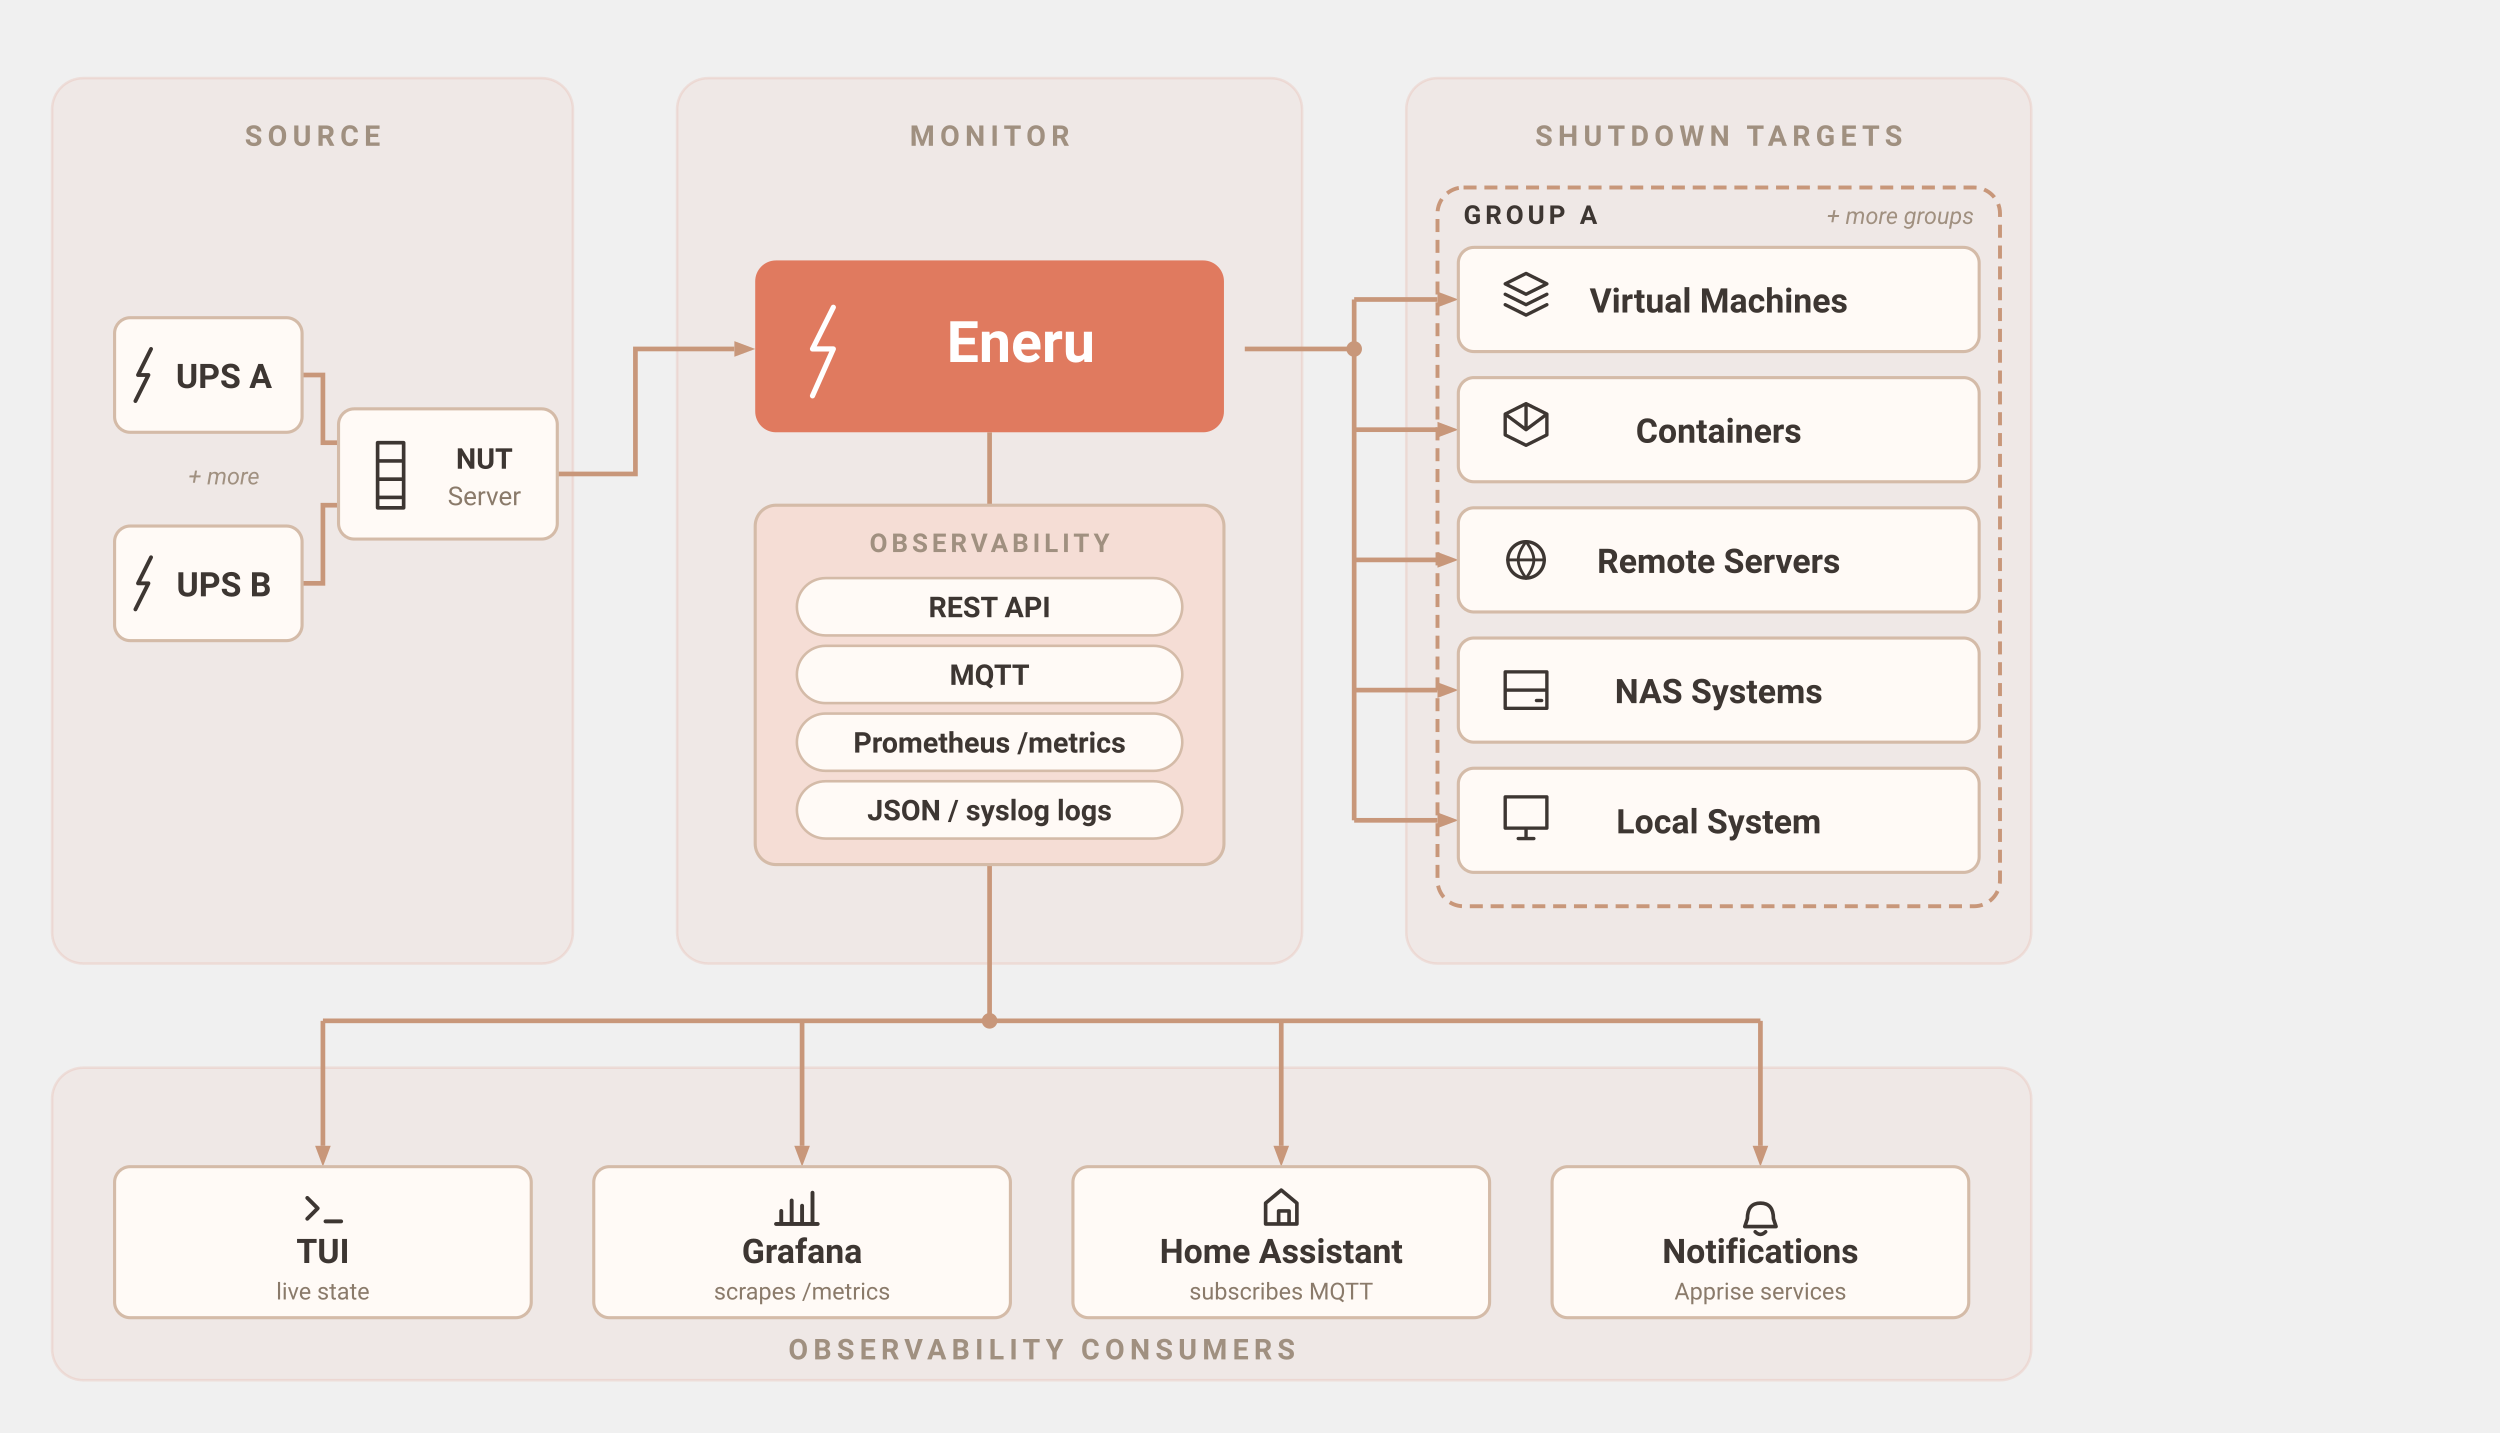
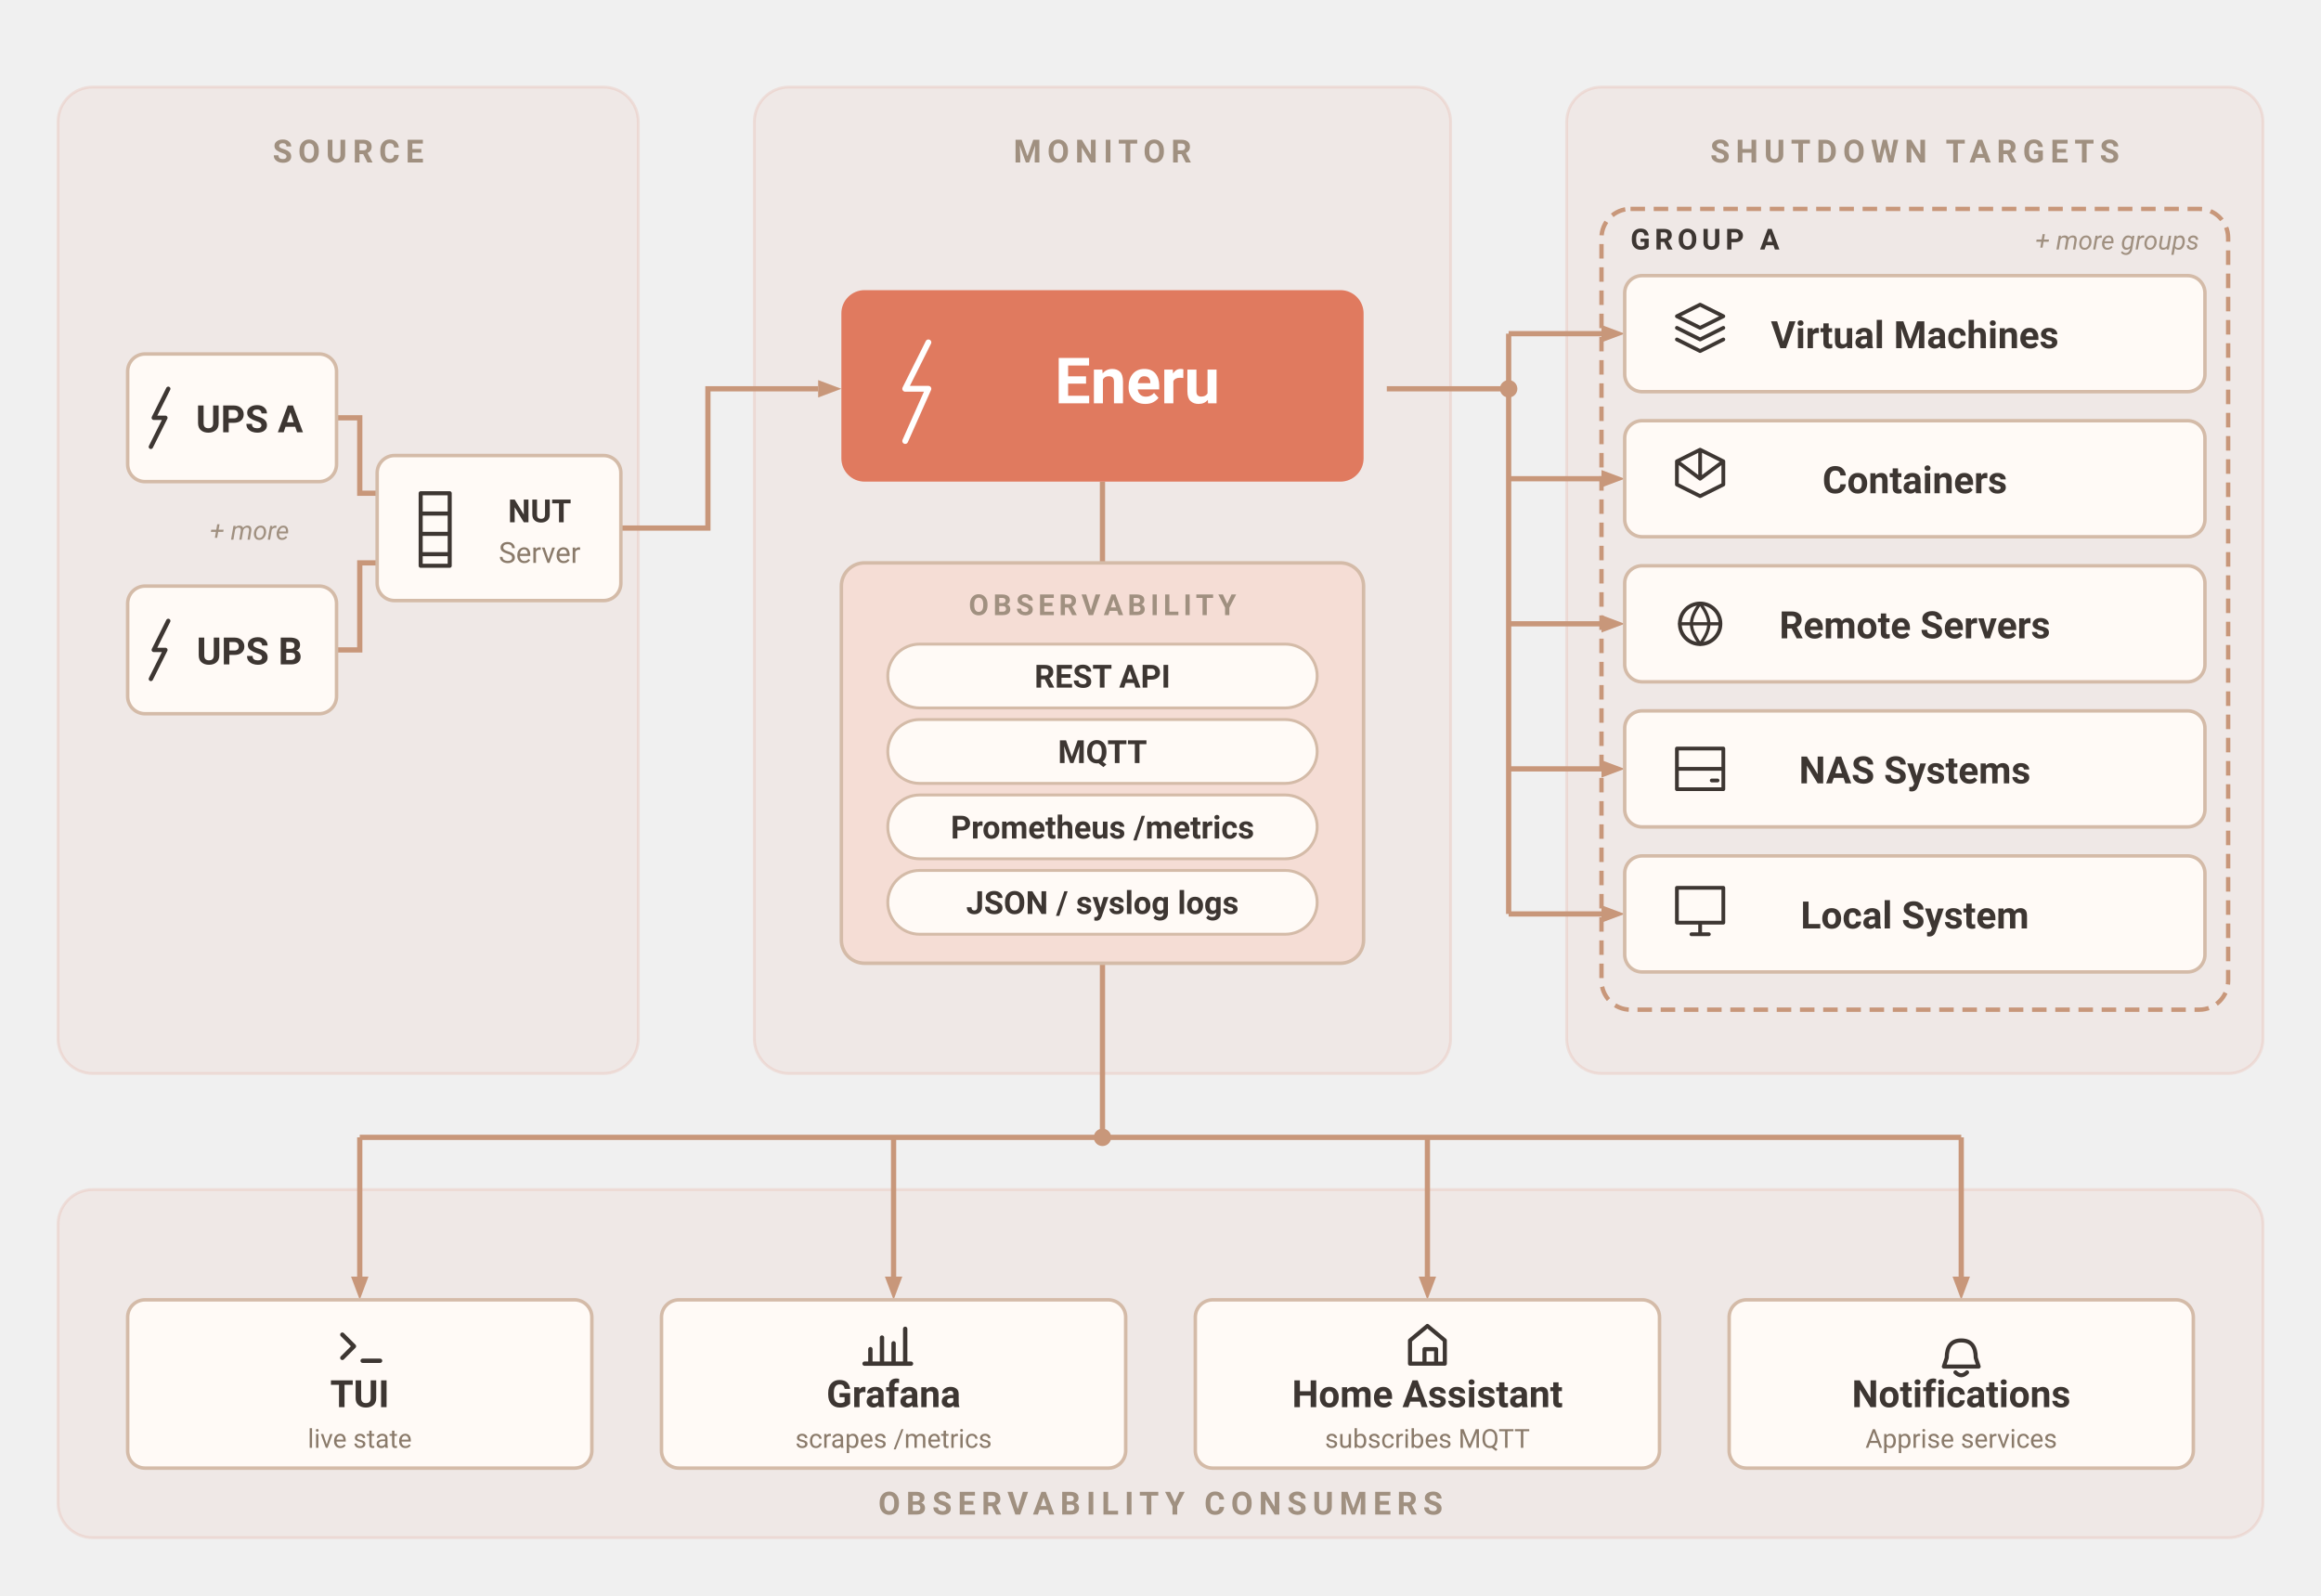
- <svg xmlns="http://www.w3.org/2000/svg" viewBox="0 0 960 550">
+ <svg xmlns="http://www.w3.org/2000/svg" viewBox="0 0 800 550">
  <defs>
    <marker id="arrow" viewBox="0 0 8 6" refX="0" refY="3" markerWidth="8" markerHeight="6" markerUnits="userSpaceOnUse" orient="auto">
      <path d="M0,0 L8,3 L0,6 Z" fill="#C8977A" />
    </marker>
  </defs>
  <g id="zones">
    <rect x="20" y="30" width="200" height="340" rx="12" ry="12" fill="#E07A5F" fill-opacity="0.07" stroke="#E07A5F" stroke-opacity="0.15" stroke-width="1" />
    <text x="120" y="56" text-anchor="middle" font-family="system-ui, -apple-system, 'Segoe UI', Roboto, sans-serif" font-size="11" font-weight="600" fill="#A09080" letter-spacing="2">SOURCE</text>
    <rect x="260" y="30" width="240" height="340" rx="12" ry="12" fill="#E07A5F" fill-opacity="0.07" stroke="#E07A5F" stroke-opacity="0.15" stroke-width="1" />
    <text x="380" y="56" text-anchor="middle" font-family="system-ui, -apple-system, 'Segoe UI', Roboto, sans-serif" font-size="11" font-weight="600" fill="#A09080" letter-spacing="2">MONITOR</text>
    <rect x="540" y="30" width="240" height="340" rx="12" ry="12" fill="#E07A5F" fill-opacity="0.07" stroke="#E07A5F" stroke-opacity="0.15" stroke-width="1" />
    <text x="660" y="56" text-anchor="middle" font-family="system-ui, -apple-system, 'Segoe UI', Roboto, sans-serif" font-size="11" font-weight="600" fill="#A09080" letter-spacing="2">SHUTDOWN TARGETS</text>
    <rect x="20" y="410" width="760" height="120" rx="12" ry="12" fill="#E07A5F" fill-opacity="0.07" stroke="#E07A5F" stroke-opacity="0.15" stroke-width="1" />
    <text x="400" y="522" text-anchor="middle" font-family="system-ui, -apple-system, 'Segoe UI', Roboto, sans-serif" font-size="11" font-weight="600" fill="#A09080" letter-spacing="2">OBSERVABILITY CONSUMERS</text>
  </g>
  <g id="connectors" fill="none" stroke="#C8977A" stroke-width="1.8">
    <polyline points="116,144 124,144 124,170 130,170" marker-end="url(#arrow)" />
    <polyline points="116,224 124,224 124,194 130,194" marker-end="url(#arrow)" />
    <polyline points="214,182 244,182 244,134 282,134" marker-end="url(#arrow)" />
    <line x1="380" y1="166" x2="380" y2="194" marker-end="url(#arrow)" />
    <line x1="478" y1="134" x2="520" y2="134" />
    <line x1="520" y1="115" x2="520" y2="315" />
    <circle cx="520" cy="134" r="3" fill="#C8977A" stroke="none" />
    <line x1="520" y1="115" x2="552" y2="115" marker-end="url(#arrow)" />
    <line x1="520" y1="165" x2="552" y2="165" marker-end="url(#arrow)" />
    <line x1="520" y1="215" x2="552" y2="215" marker-end="url(#arrow)" />
    <line x1="520" y1="265" x2="552" y2="265" marker-end="url(#arrow)" />
    <line x1="520" y1="315" x2="552" y2="315" marker-end="url(#arrow)" />
    <line x1="380" y1="332" x2="380" y2="392" />
    <circle cx="380" cy="392" r="3" fill="#C8977A" stroke="none" />
    <line x1="124" y1="392" x2="676" y2="392" />
    <line x1="124" y1="392" x2="124" y2="440" marker-end="url(#arrow)" />
    <line x1="308" y1="392" x2="308" y2="440" marker-end="url(#arrow)" />
    <line x1="492" y1="392" x2="492" y2="440" marker-end="url(#arrow)" />
    <line x1="676" y1="392" x2="676" y2="440" marker-end="url(#arrow)" />
  </g>
  <g id="components">
    <rect x="44" y="122" width="72" height="44" rx="6" ry="6" fill="#FFFAF6" stroke="#D4BBA8" stroke-width="1.2" />
    <path d="M58,134 L53,144 L57,144 L52,154" fill="none" stroke="#3D3632" stroke-width="1.5" stroke-linecap="round" stroke-linejoin="round" />
    <text x="86" y="149" text-anchor="middle" font-family="system-ui, -apple-system, 'Segoe UI', Roboto, sans-serif" font-size="13" font-weight="600" fill="#3D3632">UPS A</text>
    <rect x="44" y="202" width="72" height="44" rx="6" ry="6" fill="#FFFAF6" stroke="#D4BBA8" stroke-width="1.2" />
    <path d="M58,214 L53,224 L57,224 L52,234" fill="none" stroke="#3D3632" stroke-width="1.5" stroke-linecap="round" stroke-linejoin="round" />
    <text x="86" y="229" text-anchor="middle" font-family="system-ui, -apple-system, 'Segoe UI', Roboto, sans-serif" font-size="13" font-weight="600" fill="#3D3632">UPS B</text>
    <text x="86" y="186" text-anchor="middle" font-family="system-ui, -apple-system, 'Segoe UI', Roboto, sans-serif" font-size="9" font-style="italic" fill="#A09080">+ more</text>
    <rect x="130" y="157" width="84" height="50" rx="6" ry="6" fill="#FFFAF6" stroke="#D4BBA8" stroke-width="1.2" />
    <path d="M145,170 L145,195 M145,170 L155,170 L155,195 L145,195 M145,177 L155,177 M145,184 L155,184 M145,191 L155,191" fill="none" stroke="#3D3632" stroke-width="1.4" stroke-linecap="round" stroke-linejoin="round" />
    <text x="186" y="180" text-anchor="middle" font-family="system-ui, -apple-system, 'Segoe UI', Roboto, sans-serif" font-size="11" font-weight="600" fill="#3D3632">NUT</text>
    <text x="186" y="194" text-anchor="middle" font-family="system-ui, -apple-system, 'Segoe UI', Roboto, sans-serif" font-size="10" font-weight="400" fill="#8A7A6A">Server</text>
    <rect x="290" y="100" width="180" height="66" rx="8" ry="8" fill="#E07A5F" />
    <path d="M320,118 L312,134 L320,134 L312,152" fill="none" stroke="#FFFFFF" stroke-width="2" stroke-linecap="round" stroke-linejoin="round" />
    <text x="392" y="139" text-anchor="middle" font-family="system-ui, -apple-system, 'Segoe UI', Roboto, sans-serif" font-size="22" font-weight="700" fill="#FFFFFF">Eneru</text>
    <rect x="290" y="194" width="180" height="138" rx="8" ry="8" fill="#F5DDD5" stroke="#D4BBA8" stroke-width="1.2" />
    <text x="380" y="212" text-anchor="middle" font-family="system-ui, -apple-system, 'Segoe UI', Roboto, sans-serif" font-size="10" font-weight="600" fill="#A09080" letter-spacing="1.5">OBSERVABILITY</text>
    <rect x="306" y="222" width="148" height="22" rx="11" ry="11" fill="#FFFAF6" stroke="#D4BBA8" stroke-width="1" />
    <text x="380" y="237" text-anchor="middle" font-family="system-ui, -apple-system, 'Segoe UI', Roboto, sans-serif" font-size="11" font-weight="600" fill="#3D3632">REST API</text>
    <rect x="306" y="248" width="148" height="22" rx="11" ry="11" fill="#FFFAF6" stroke="#D4BBA8" stroke-width="1" />
    <text x="380" y="263" text-anchor="middle" font-family="system-ui, -apple-system, 'Segoe UI', Roboto, sans-serif" font-size="11" font-weight="600" fill="#3D3632">MQTT</text>
    <rect x="306" y="274" width="148" height="22" rx="11" ry="11" fill="#FFFAF6" stroke="#D4BBA8" stroke-width="1" />
    <text x="380" y="289" text-anchor="middle" font-family="system-ui, -apple-system, 'Segoe UI', Roboto, sans-serif" font-size="11" font-weight="600" fill="#3D3632">Prometheus /metrics</text>
    <rect x="306" y="300" width="148" height="22" rx="11" ry="11" fill="#FFFAF6" stroke="#D4BBA8" stroke-width="1" />
    <text x="380" y="315" text-anchor="middle" font-family="system-ui, -apple-system, 'Segoe UI', Roboto, sans-serif" font-size="11" font-weight="600" fill="#3D3632">JSON / syslog logs</text>
    <rect x="552" y="72" width="216" height="276" rx="10" ry="10" fill="none" stroke="#C8977A" stroke-width="1.5" stroke-dasharray="5 3" />
    <text x="562" y="86" text-anchor="start" font-family="system-ui, -apple-system, 'Segoe UI', Roboto, sans-serif" font-size="10" font-weight="700" fill="#3D3632" letter-spacing="1.5">GROUP A</text>
    <text x="758" y="86" text-anchor="end" font-family="system-ui, -apple-system, 'Segoe UI', Roboto, sans-serif" font-size="9" font-style="italic" fill="#A09080">+ more groups</text>
    <rect x="560" y="95" width="200" height="40" rx="6" ry="6" fill="#FFFAF6" stroke="#D4BBA8" stroke-width="1.2" />
    <path d="M578,109 L586,105 L594,109 L586,113 Z M578,113 L586,117 L594,113 M578,117 L586,121 L594,117" fill="none" stroke="#3D3632" stroke-width="1.3" stroke-linecap="round" stroke-linejoin="round" />
    <text x="660" y="120" text-anchor="middle" font-family="system-ui, -apple-system, 'Segoe UI', Roboto, sans-serif" font-size="13" font-weight="600" fill="#3D3632">Virtual Machines</text>
    <rect x="560" y="145" width="200" height="40" rx="6" ry="6" fill="#FFFAF6" stroke="#D4BBA8" stroke-width="1.2" />
    <path d="M578,159 L586,155 L594,159 L594,167 L586,171 L578,167 Z M586,155 L586,165 M578,159 L586,165 L594,159" fill="none" stroke="#3D3632" stroke-width="1.3" stroke-linecap="round" stroke-linejoin="round" />
    <text x="660" y="170" text-anchor="middle" font-family="system-ui, -apple-system, 'Segoe UI', Roboto, sans-serif" font-size="13" font-weight="600" fill="#3D3632">Containers</text>
    <rect x="560" y="195" width="200" height="40" rx="6" ry="6" fill="#FFFAF6" stroke="#D4BBA8" stroke-width="1.2" />
    <circle cx="586" cy="215" r="7" fill="none" stroke="#3D3632" stroke-width="1.3" />
    <path d="M579,215 L593,215 M586,208 Q583,212 583,215 Q583,218 586,222 M586,208 Q589,212 589,215 Q589,218 586,222" fill="none" stroke="#3D3632" stroke-width="1.1" stroke-linecap="round" />
    <text x="660" y="220" text-anchor="middle" font-family="system-ui, -apple-system, 'Segoe UI', Roboto, sans-serif" font-size="13" font-weight="600" fill="#3D3632">Remote Servers</text>
    <rect x="560" y="245" width="200" height="40" rx="6" ry="6" fill="#FFFAF6" stroke="#D4BBA8" stroke-width="1.2" />
    <path d="M578,258 L594,258 L594,272 L578,272 Z M578,265 L594,265 M590,269 L592,269" fill="none" stroke="#3D3632" stroke-width="1.3" stroke-linecap="round" stroke-linejoin="round" />
    <text x="660" y="270" text-anchor="middle" font-family="system-ui, -apple-system, 'Segoe UI', Roboto, sans-serif" font-size="13" font-weight="600" fill="#3D3632">NAS Systems</text>
    <rect x="560" y="295" width="200" height="40" rx="6" ry="6" fill="#FFFAF6" stroke="#D4BBA8" stroke-width="1.2" />
    <path d="M578,306 L594,306 L594,318 L578,318 Z M583,322 L589,322 M586,318 L586,322" fill="none" stroke="#3D3632" stroke-width="1.3" stroke-linecap="round" stroke-linejoin="round" />
    <text x="660" y="320" text-anchor="middle" font-family="system-ui, -apple-system, 'Segoe UI', Roboto, sans-serif" font-size="13" font-weight="600" fill="#3D3632">Local System</text>
    <rect x="44" y="448" width="160" height="58" rx="6" ry="6" fill="#FFFAF6" stroke="#D4BBA8" stroke-width="1.2" />
    <path d="M118,460 L122,464 L118,468 M125,469 L131,469" fill="none" stroke="#3D3632" stroke-width="1.5" stroke-linecap="round" stroke-linejoin="round" />
    <text x="124" y="485" text-anchor="middle" font-family="system-ui, -apple-system, 'Segoe UI', Roboto, sans-serif" font-size="13" font-weight="600" fill="#3D3632">TUI</text>
    <text x="124" y="499" text-anchor="middle" font-family="system-ui, -apple-system, 'Segoe UI', Roboto, sans-serif" font-size="9" font-weight="400" fill="#8A7A6A">live state</text>
    <rect x="228" y="448" width="160" height="58" rx="6" ry="6" fill="#FFFAF6" stroke="#D4BBA8" stroke-width="1.2" />
    <path d="M300,470 L300,465 M304,470 L304,461 M308,470 L308,463 M312,470 L312,458 M298,470 L314,470" fill="none" stroke="#3D3632" stroke-width="1.5" stroke-linecap="round" stroke-linejoin="round" />
    <text x="308" y="485" text-anchor="middle" font-family="system-ui, -apple-system, 'Segoe UI', Roboto, sans-serif" font-size="13" font-weight="600" fill="#3D3632">Grafana</text>
    <text x="308" y="499" text-anchor="middle" font-family="system-ui, -apple-system, 'Segoe UI', Roboto, sans-serif" font-size="9" font-weight="400" fill="#8A7A6A">scrapes /metrics</text>
    <rect x="412" y="448" width="160" height="58" rx="6" ry="6" fill="#FFFAF6" stroke="#D4BBA8" stroke-width="1.2" />
    <path d="M486,470 L486,462 L492,457 L498,462 L498,470 Z M491,470 L491,465 L495,465 L495,470" fill="none" stroke="#3D3632" stroke-width="1.4" stroke-linecap="round" stroke-linejoin="round" />
    <text x="492" y="485" text-anchor="middle" font-family="system-ui, -apple-system, 'Segoe UI', Roboto, sans-serif" font-size="13" font-weight="600" fill="#3D3632">Home Assistant</text>
    <text x="492" y="499" text-anchor="middle" font-family="system-ui, -apple-system, 'Segoe UI', Roboto, sans-serif" font-size="9" font-weight="400" fill="#8A7A6A">subscribes MQTT</text>
    <rect x="596" y="448" width="160" height="58" rx="6" ry="6" fill="#FFFAF6" stroke="#D4BBA8" stroke-width="1.2" />
    <path d="M671,468 Q671,462 676,462 Q681,462 681,468 L682,471 L670,471 Z M674,473 Q676,475 678,473" fill="none" stroke="#3D3632" stroke-width="1.4" stroke-linecap="round" stroke-linejoin="round" />
    <text x="676" y="485" text-anchor="middle" font-family="system-ui, -apple-system, 'Segoe UI', Roboto, sans-serif" font-size="13" font-weight="600" fill="#3D3632">Notifications</text>
    <text x="676" y="499" text-anchor="middle" font-family="system-ui, -apple-system, 'Segoe UI', Roboto, sans-serif" font-size="9" font-weight="400" fill="#8A7A6A">Apprise services</text>
  </g>
</svg>
